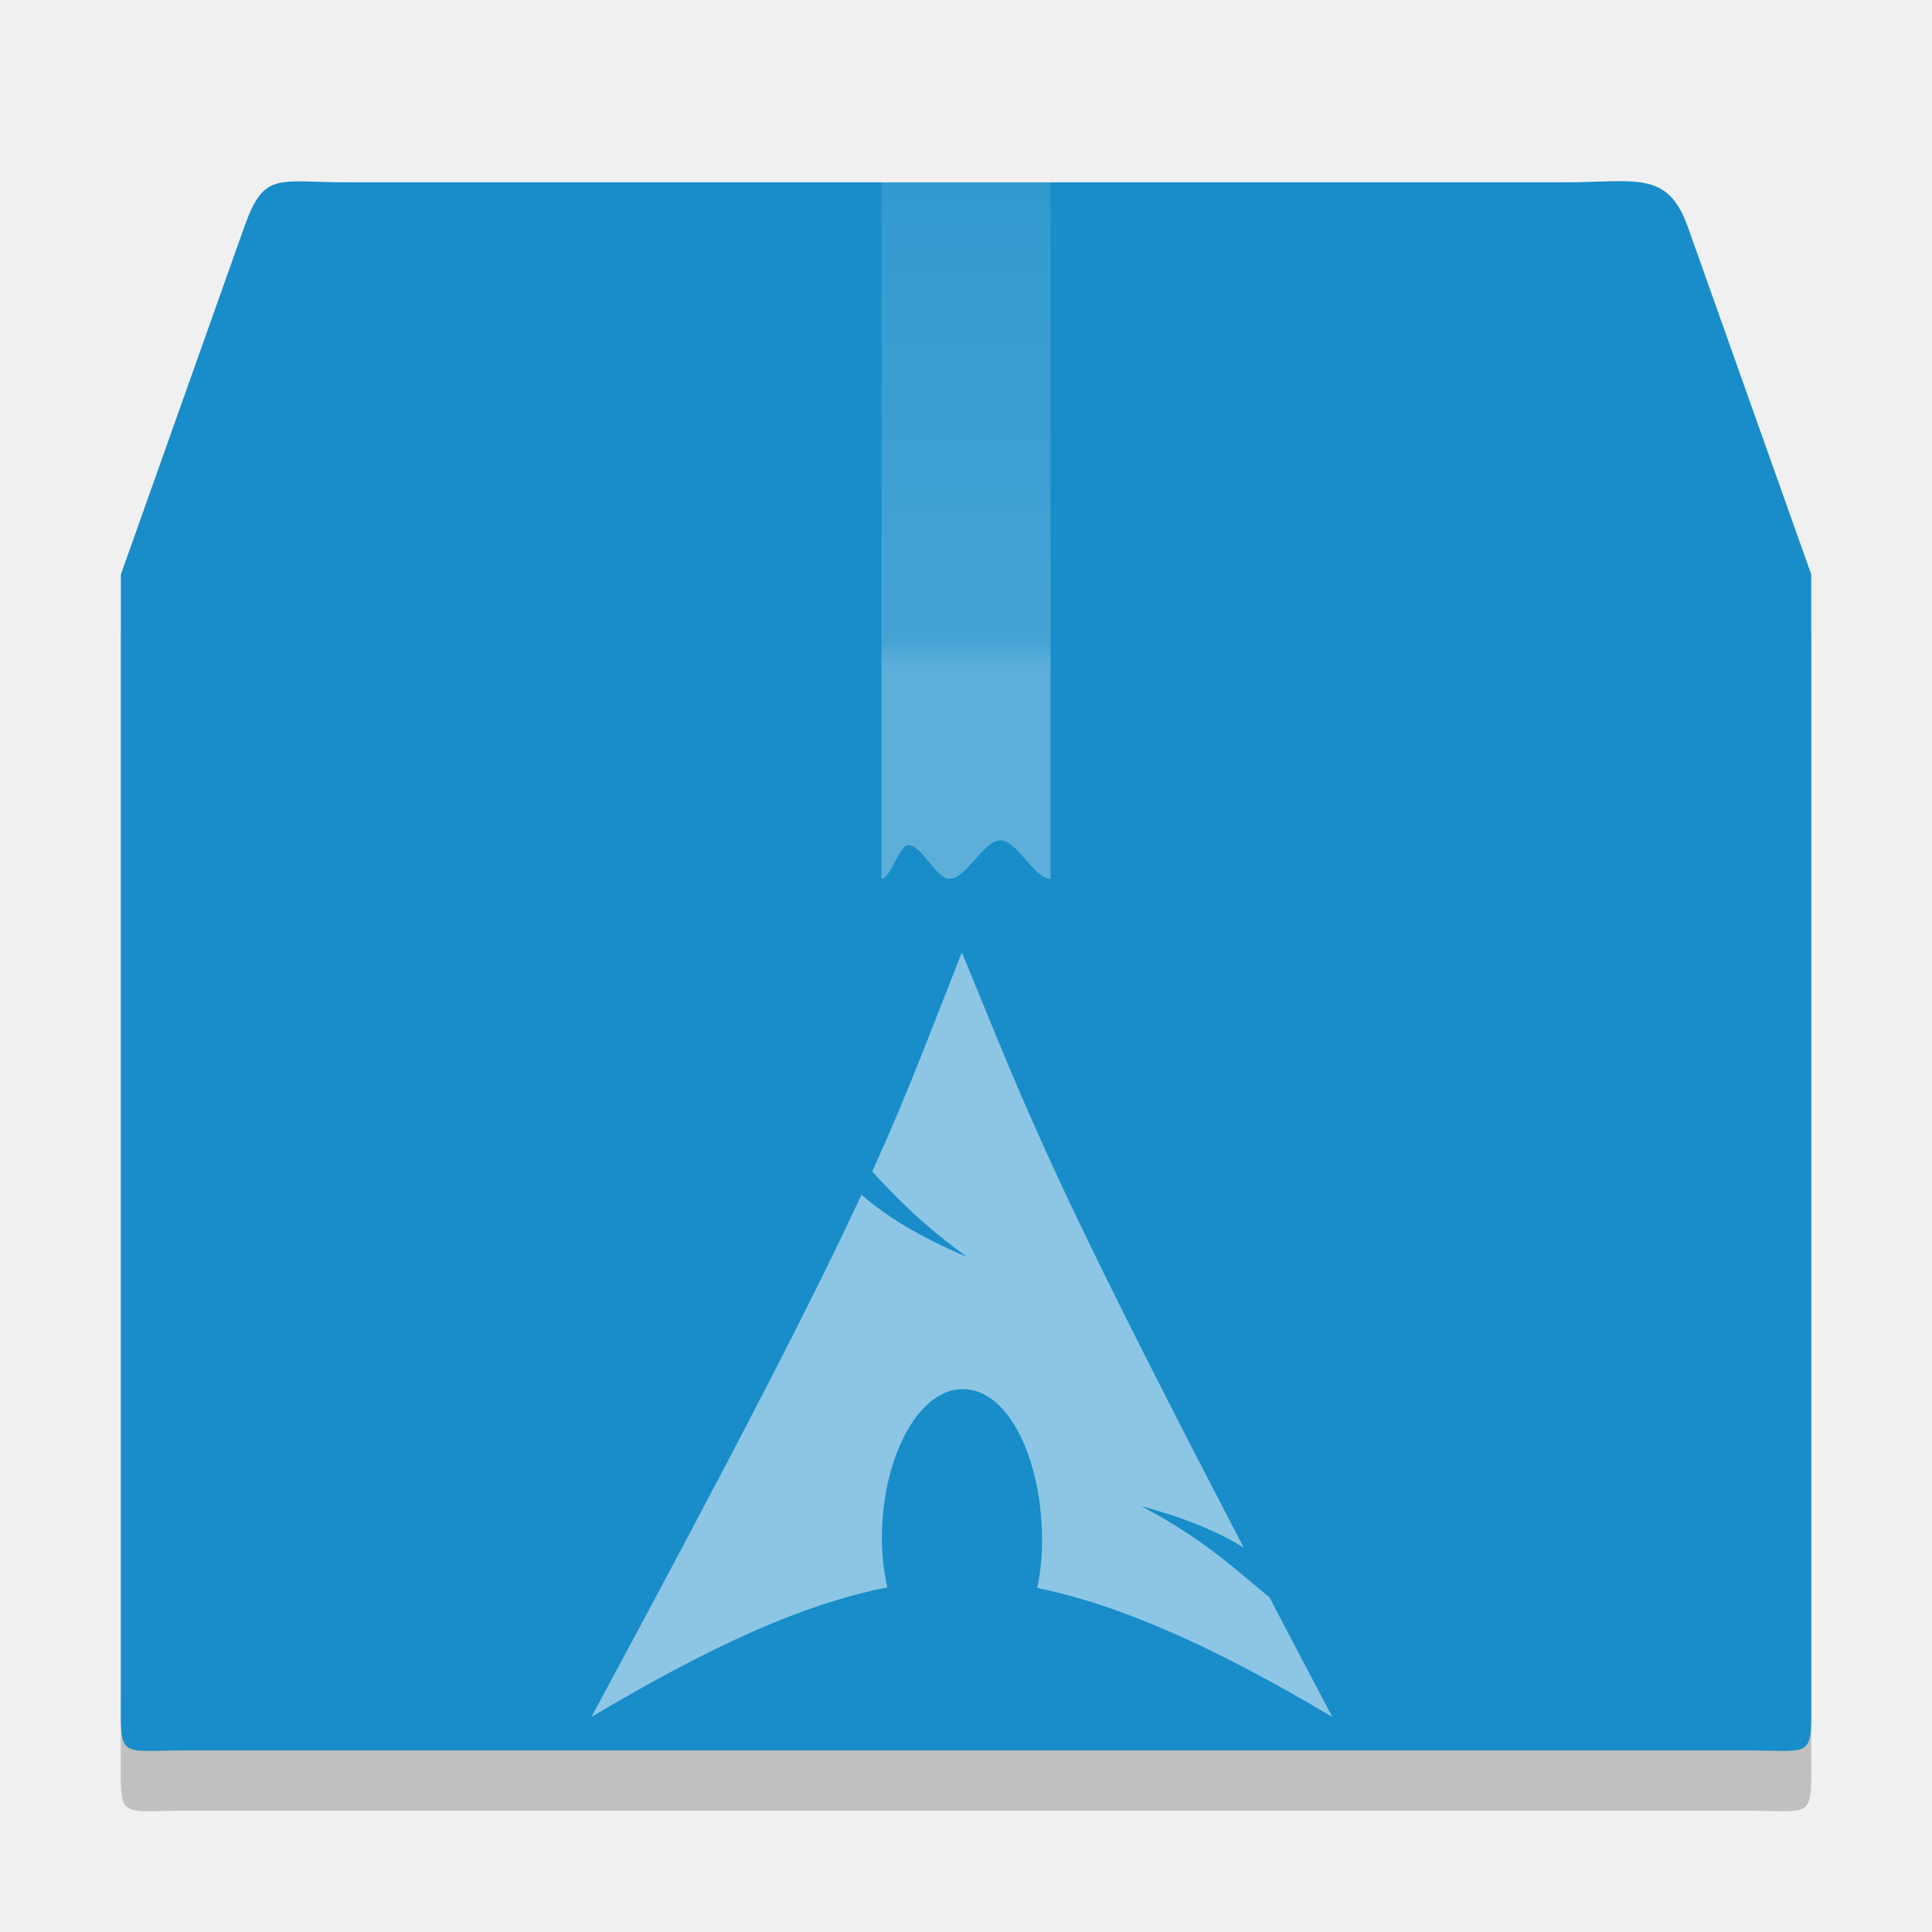
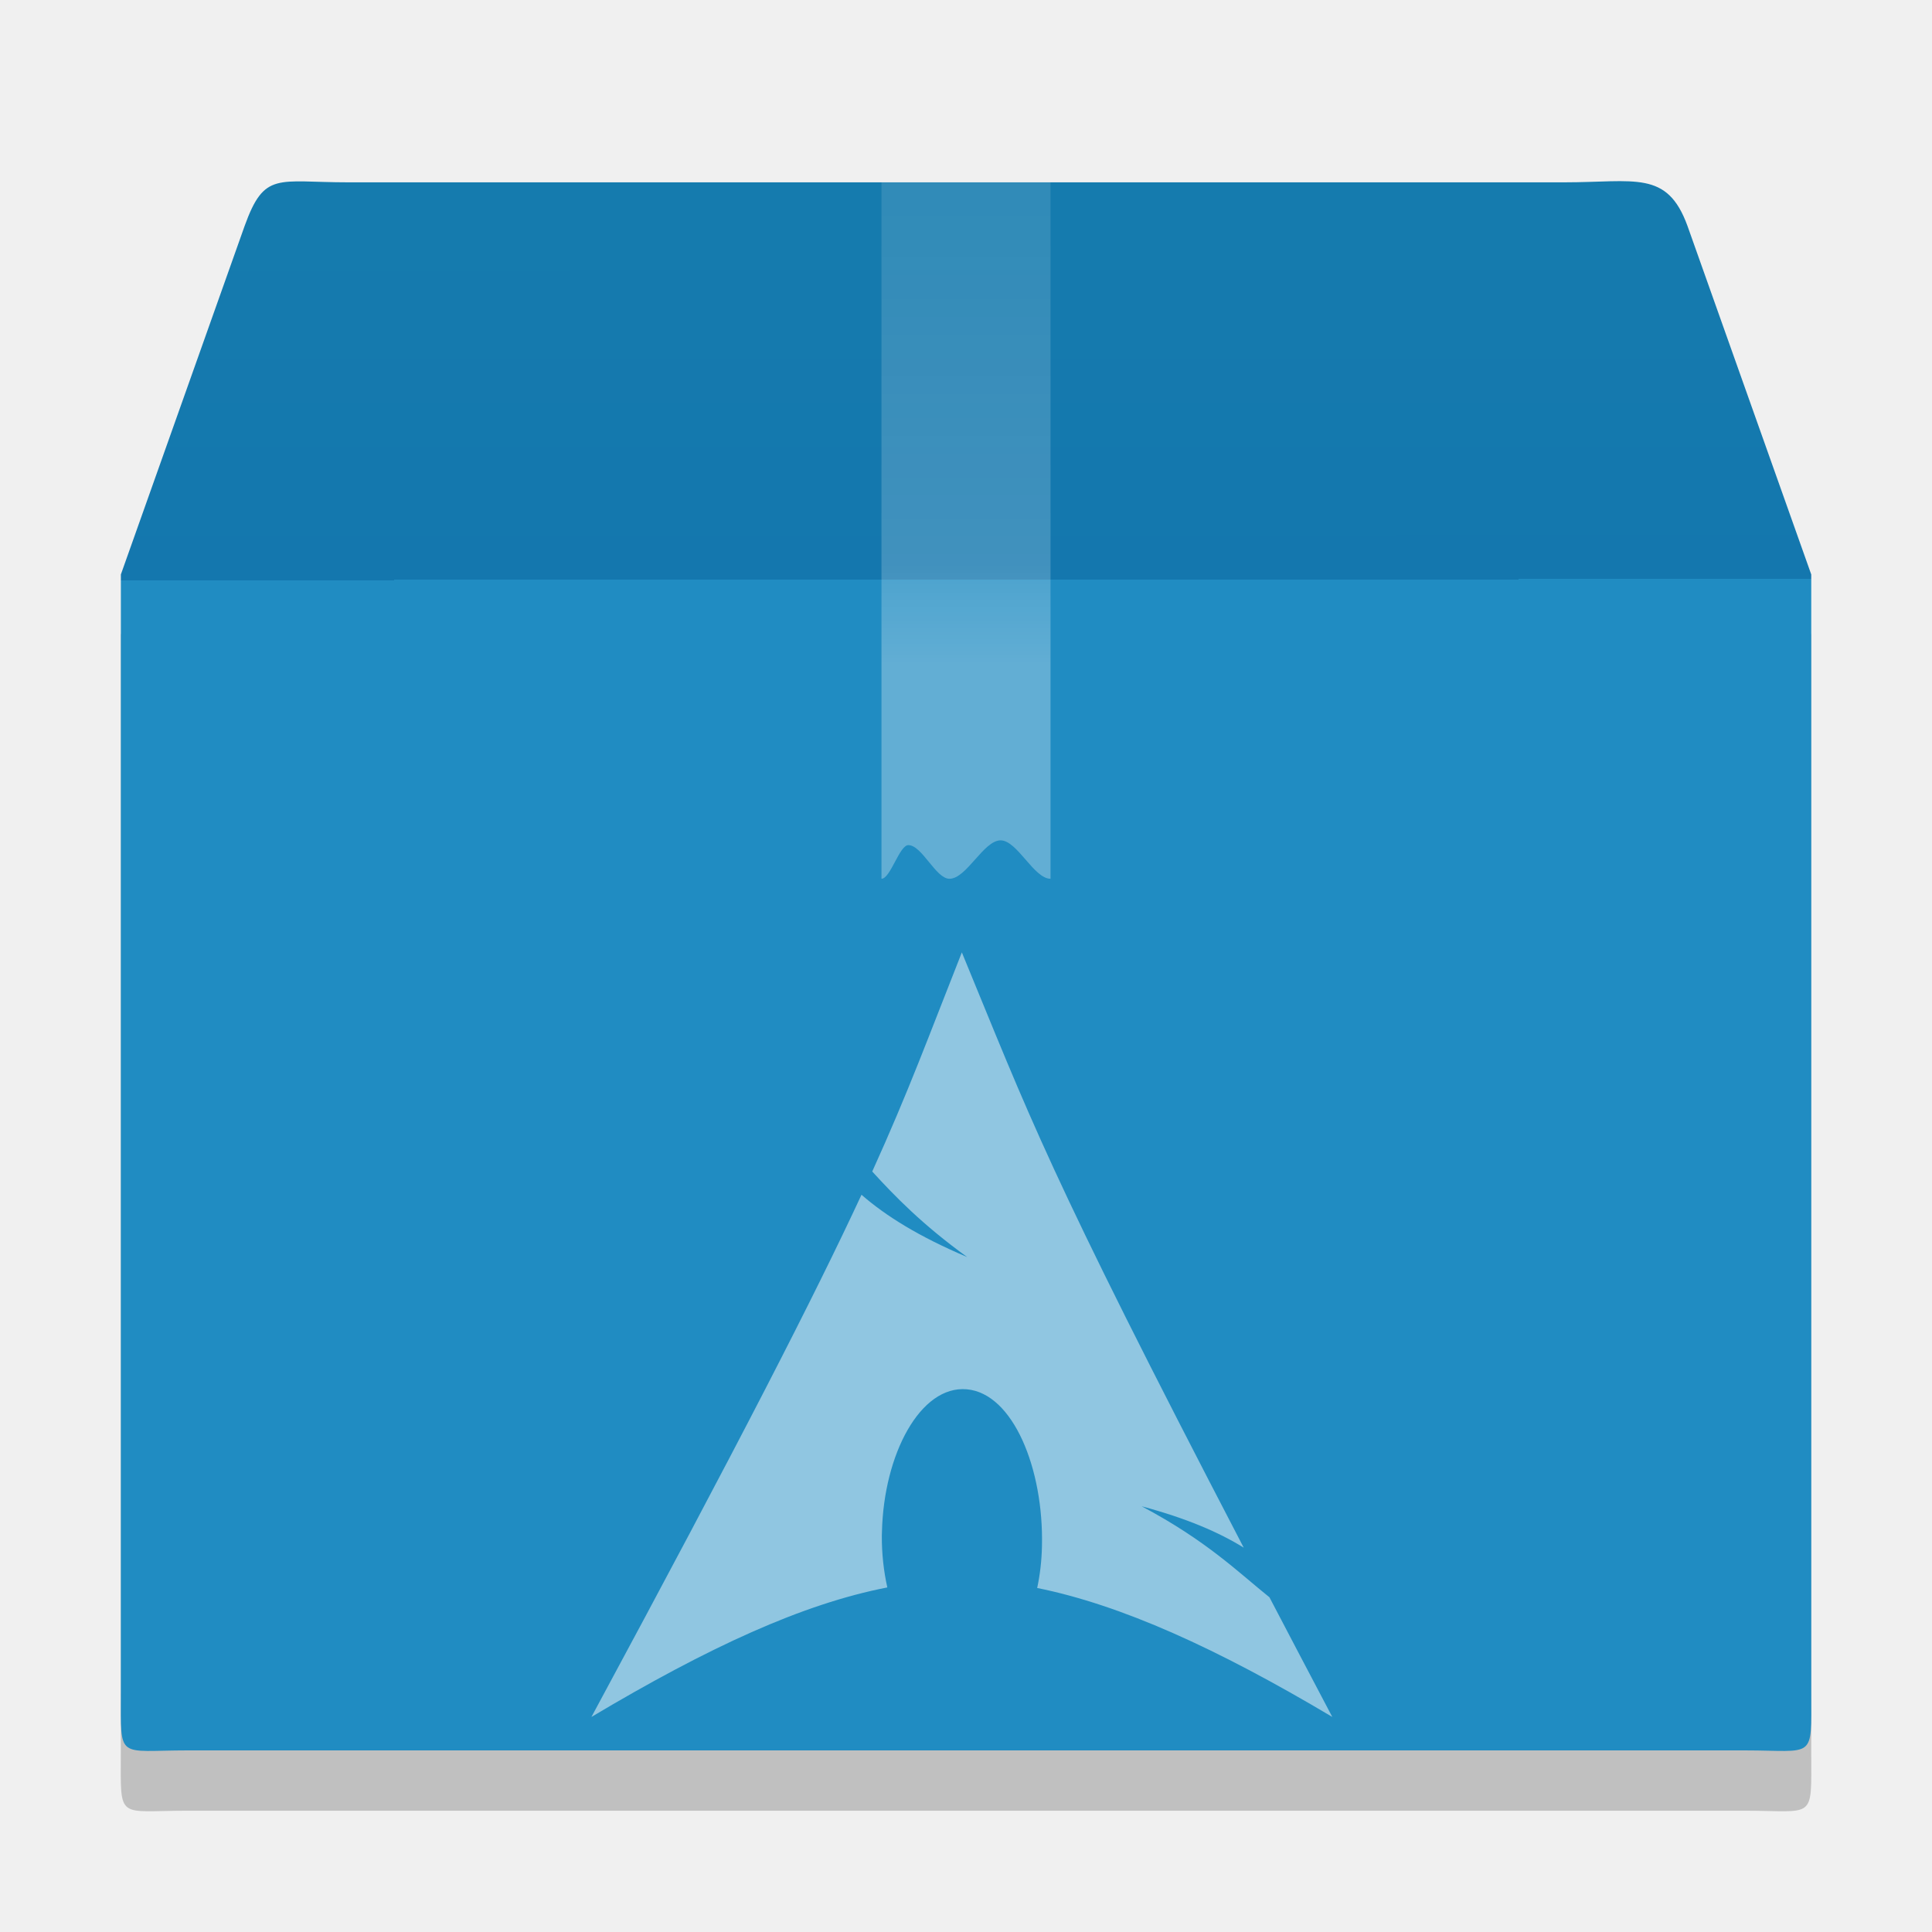
- <svg xmlns="http://www.w3.org/2000/svg" xmlns:xlink="http://www.w3.org/1999/xlink" height="32" version="1" viewBox="0 0 32 32" width="32" id="svg97">
+ <svg xmlns="http://www.w3.org/2000/svg" xmlns:xlink="http://www.w3.org/1999/xlink" height="32" version="1" viewBox="0 0 32 32" width="32" id="svg97" xml:space="preserve">
  <defs id="defs75">
+     <linearGradient id="linearGradient1772">
+       <stop offset="0" stop-color="#fff" id="stop1764" />
+       <stop offset=".302" stop-color="#fff" id="stop1766" />
+       <stop offset="0.453" stop-color="#fff" stop-opacity=".643" id="stop1768" />
+       <stop offset="1" stop-color="#fff" stop-opacity=".391" id="stop1770" />
+     </linearGradient>
    <linearGradient id="linearGradient4728">
-       <stop id="stop4720" stop-color="#188dc9" offset="0" style="stop-color:#188dc9;stop-opacity:1" />
-       <stop id="stop4722" stop-color="#188dc9" offset="0.231" />
-       <stop id="stop4724" stop-color="#188dc9" offset="0.231" />
-       <stop id="stop4726" stop-color="#188dc9" offset="1" style="stop-color:#188dc9;stop-opacity:1" />
+       <stop id="stop4720" stop-color="#188dc9" offset="0" style="stop-color:#157bae;stop-opacity:1;" />
+       <stop id="stop4722" stop-color="#188dc9" offset="0.231" style="stop-color:#1477ae;stop-opacity:1;" />
+       <stop id="stop4724" stop-color="#188dc9" offset="0.231" style="stop-color:#208cc2;stop-opacity:1;" />
+       <stop id="stop4726" stop-color="#188dc9" offset="1" style="stop-color:#208cc2;stop-opacity:1;" />
    </linearGradient>
    <linearGradient id="f">
      <stop offset="0" stop-color="#188dc9" id="stop4" />
      <stop offset=".239" stop-color="#188dc9" id="stop6" />
      <stop offset=".276" stop-color="#188dc9" id="stop8" />
      <stop offset="1" stop-color="#188dc9" id="stop10" />
    </linearGradient>
    <linearGradient id="g">
      <stop offset="0" id="stop13" />
      <stop offset="1" stop-opacity="0" id="stop15" />
    </linearGradient>
    <linearGradient id="a">
      <stop offset="0" stop-color="#fff" id="stop18" />
      <stop offset=".084" stop-color="#fff" stop-opacity=".235" id="stop20" />
      <stop offset=".951" stop-color="#fff" stop-opacity=".157" id="stop22" />
      <stop offset="1" stop-color="#fff" stop-opacity=".392" id="stop24" />
    </linearGradient>
    <linearGradient id="b">
      <stop offset="0" stop-color="#fff" id="stop27" />
      <stop offset=".036" stop-color="#fff" stop-opacity=".235" id="stop29" />
      <stop offset=".951" stop-color="#fff" stop-opacity=".157" id="stop31" />
      <stop offset="1" stop-color="#fff" stop-opacity=".392" id="stop33" />
    </linearGradient>
    <linearGradient id="c">
      <stop offset="0" stop-color="#fff" id="stop36" />
      <stop offset=".302" stop-color="#fff" id="stop38" />
      <stop offset=".344" stop-color="#fff" stop-opacity=".643" id="stop40" />
      <stop offset="1" stop-color="#fff" stop-opacity=".391" id="stop42" />
    </linearGradient>
    <linearGradient id="e">
      <stop offset="0" stop-color="#188dc9" id="stop45" />
      <stop offset="0.231" stop-color="#188dc9" id="stop47" />
      <stop offset="0.231" stop-color="#188dc9" id="stop49" />
      <stop offset="1" stop-color="#188dc9" id="stop51" />
    </linearGradient>
    <linearGradient id="h">
      <stop offset="0" stop-opacity="0" id="stop54" />
      <stop offset=".5" id="stop56" />
      <stop offset="1" stop-opacity="0" id="stop58" />
    </linearGradient>
    <linearGradient id="d">
      <stop offset="0" stop-color="#fff" stop-opacity="0" id="stop61" />
      <stop offset="1" stop-color="#fff" stop-opacity="0" id="stop63" />
    </linearGradient>
    <linearGradient gradientTransform="matrix(1.05405,0,0,0.21622,126.703,171.31)" gradientUnits="userSpaceOnUse" xlink:href="#a" id="p" x1="24" x2="24" y1="7.347" y2="43" />
    <linearGradient gradientTransform="matrix(1.05405,0,0,0.7027,126.703,176.635)" gradientUnits="userSpaceOnUse" xlink:href="#b" id="o" x1="24" x2="24" y1="5.564" y2="43" />
-     <linearGradient gradientTransform="matrix(0.7,0,0,0.8245227,127.2,175.4161)" gradientUnits="userSpaceOnUse" xlink:href="#c" id="n" x1="26" x2="26" y1="22" y2="8" />
+     <linearGradient gradientTransform="matrix(0.7,0,0,0.8245227,127.2,175.4161)" gradientUnits="userSpaceOnUse" xlink:href="#linearGradient1772" id="n" x1="26" x2="26" y1="22" y2="8" />
    <linearGradient gradientTransform="matrix(1.28223,0,0,1.17469,121.93,157.697)" gradientUnits="userSpaceOnUse" xlink:href="#d" id="m" x1="23.452" x2="43.007" y1="30.555" y2="45.934" />
    <linearGradient gradientTransform="matrix(0.8755336,0,0,1.123743,123.4676,164.8525)" gradientUnits="userSpaceOnUse" xlink:href="#linearGradient4728" id="l" x1="23.359" x2="23.371" y1="15.934" y2="38.453" />
    <linearGradient gradientTransform="translate(128,163)" gradientUnits="userSpaceOnUse" xlink:href="#f" id="q" x1="15.464" x2="15.464" y1="7.976" y2="45.042" />
    <radialGradient cx="5" cy="41.5" fx="5" fy="41.5" gradientTransform="matrix(0.4012,0,0,1.2,169.994,-254.8)" gradientUnits="userSpaceOnUse" xlink:href="#g" id="k" r="5" />
    <linearGradient gradientTransform="matrix(1.74414,0,0,1.0909,111.07,160.818)" gradientUnits="userSpaceOnUse" xlink:href="#h" id="j" x1="17.554" x2="17.554" y1="46" y2="35" />
    <radialGradient cx="5" cy="41.5" fx="5" fy="41.5" gradientTransform="matrix(0.4012,0,0,1.2,-134.006,-254.8)" gradientUnits="userSpaceOnUse" xlink:href="#g" id="i" r="5" />
    <linearGradient gradientTransform="matrix(1.250762,0,0,1.555952,75.58321,130.0539)" gradientUnits="userSpaceOnUse" xlink:href="#e" id="l-7" x1="23.359" x2="23.371" y1="15.934" y2="38.453" />
+     <linearGradient id="linearGradient4728-5">
+       <stop style="stop-color:#c7ae8e;stop-opacity:1" offset="0" stop-color="#dac196" id="stop4720-6" />
+       <stop offset="0.231" stop-color="#c7ae8e" id="stop4722-2" />
+       <stop offset="0.231" stop-color="#dac197" id="stop4724-9" />
+       <stop style="stop-color:#dac197;stop-opacity:1" offset="1" stop-color="#b19974" id="stop4726-1" />
+     </linearGradient>
+     <linearGradient id="f-2">
+       <stop id="stop4-7" stop-color="#997543" offset="0" />
+       <stop id="stop6-0" stop-color="#715d43" offset=".239" />
+       <stop id="stop8-9" stop-color="#7b6241" offset=".276" />
+       <stop id="stop10-3" stop-color="#604c31" offset="1" />
+     </linearGradient>
+     <linearGradient id="e-5">
+       <stop id="stop45-9" stop-color="#dac196" offset="0" />
+       <stop id="stop47-2" stop-color="#c7ae8e" offset="0.231" />
+       <stop id="stop49-2" stop-color="#dac197" offset="0.231" />
+       <stop id="stop51-8" stop-color="#b19974" offset="1" />
+     </linearGradient>
+     <linearGradient y2="38.453" y1="15.934" x2="23.371" x1="23.359" id="l-78" xlink:href="#linearGradient4728-5" gradientUnits="userSpaceOnUse" gradientTransform="matrix(0.8755336,0,0,1.123743,91.60316,159.844)" />
+     <linearGradient y2="45.042" y1="7.976" x2="15.464" x1="15.464" id="q-4" xlink:href="#f-2" gradientUnits="userSpaceOnUse" gradientTransform="translate(128,163)" />
+     <radialGradient r="5" id="k-2" xlink:href="#g" gradientUnits="userSpaceOnUse" gradientTransform="matrix(0.4012,0,0,1.2,169.994,-254.8)" fy="41.5" fx="5" cy="41.5" cx="5" />
+     <radialGradient r="5" id="i-9" xlink:href="#g" gradientUnits="userSpaceOnUse" gradientTransform="matrix(0.4012,0,0,1.2,-134.006,-254.8)" fy="41.5" fx="5" cy="41.5" cx="5" />
+     <linearGradient y2="38.453" y1="15.934" x2="23.371" x1="23.359" id="l-7-5" xlink:href="#e-5" gradientUnits="userSpaceOnUse" gradientTransform="matrix(1.250762,0,0,1.555952,75.58321,130.0539)" />
  </defs>
  <g transform="translate(-128,-179)" id="g95">
    <path d="m 133.765,183.02 h 20.142 c 1.176,0 1.705,-0.207 2.043,0.722 l 2.05,5.773 V 208.041 c 0,1.121 0.07,0.95 -1.106,0.95 H 131.106 c -1.176,0 -1.105,0.171 -1.105,-0.95 v -18.527 l 2.05,-5.773 c 0.328,-0.909 0.539,-0.722 1.714,-0.722 z" display="block" overflow="visible" style="display:block;overflow:visible;opacity:0.2;fill:#000000;fill-opacity:1;stroke-width:0.702;marker:none" id="path83-5" />
    <path d="m 133.765,182.02 h 20.142 c 1.176,0 1.705,-0.207 2.043,0.722 l 2.05,5.773 v 18.527 c 0,1.121 0.07,0.95 -1.106,0.95 h -25.787 c -1.176,0 -1.105,0.171 -1.105,-0.95 v -18.527 l 2.05,-5.773 c 0.328,-0.909 0.539,-0.722 1.714,-0.722 z" display="block" overflow="visible" style="display:block;overflow:visible;fill:url(#l);stroke-width:0.702;marker:none" id="path83" />
    <path id="path312" style="opacity:0.5;fill:#ffffff;fill-opacity:1;stroke-width:3.562;stroke-linecap:round;stroke-linejoin:round" d="m 143.931,194.775 c -0.547,1.382 -0.876,2.288 -1.484,3.629 0.373,0.408 0.83,0.88 1.573,1.417 -0.799,-0.339 -1.344,-0.678 -1.751,-1.032 -0.779,1.676 -1.999,4.061 -4.473,8.649 1.945,-1.158 3.496,-1.872 4.901,-2.145 -0.06,-0.268 -0.093,-0.558 -0.091,-0.86 l 0.002,-0.062 c 0.03,-1.286 0.636,-2.427 1.404,-2.36 0.768,0.067 1.277,1.316 1.246,2.602 -0.005,0.242 -0.033,0.474 -0.079,0.689 1.389,0.281 2.97,0.994 4.888,2.136 -0.378,-0.718 -0.719,-1.365 -1.041,-1.982 -0.508,-0.407 -1.035,-0.934 -2.116,-1.507 0.742,0.199 1.275,0.428 1.69,0.685 -3.279,-6.299 -3.545,-7.137 -4.669,-9.86 z" />
    <path d="m 142.6,182.012 h 2.8 v 11.543 c -0.276,0 -0.551,-0.636 -0.827,-0.636 -0.282,0 -0.564,0.636 -0.847,0.636 -0.227,0 -0.454,-0.557 -0.681,-0.557 -0.148,0 -0.297,0.557 -0.445,0.557 z" overflow="visible" style="overflow:visible;opacity:0.3;fill:url(#n);stroke-width:0.76;marker:none" id="path87" />
  </g>
</svg>
